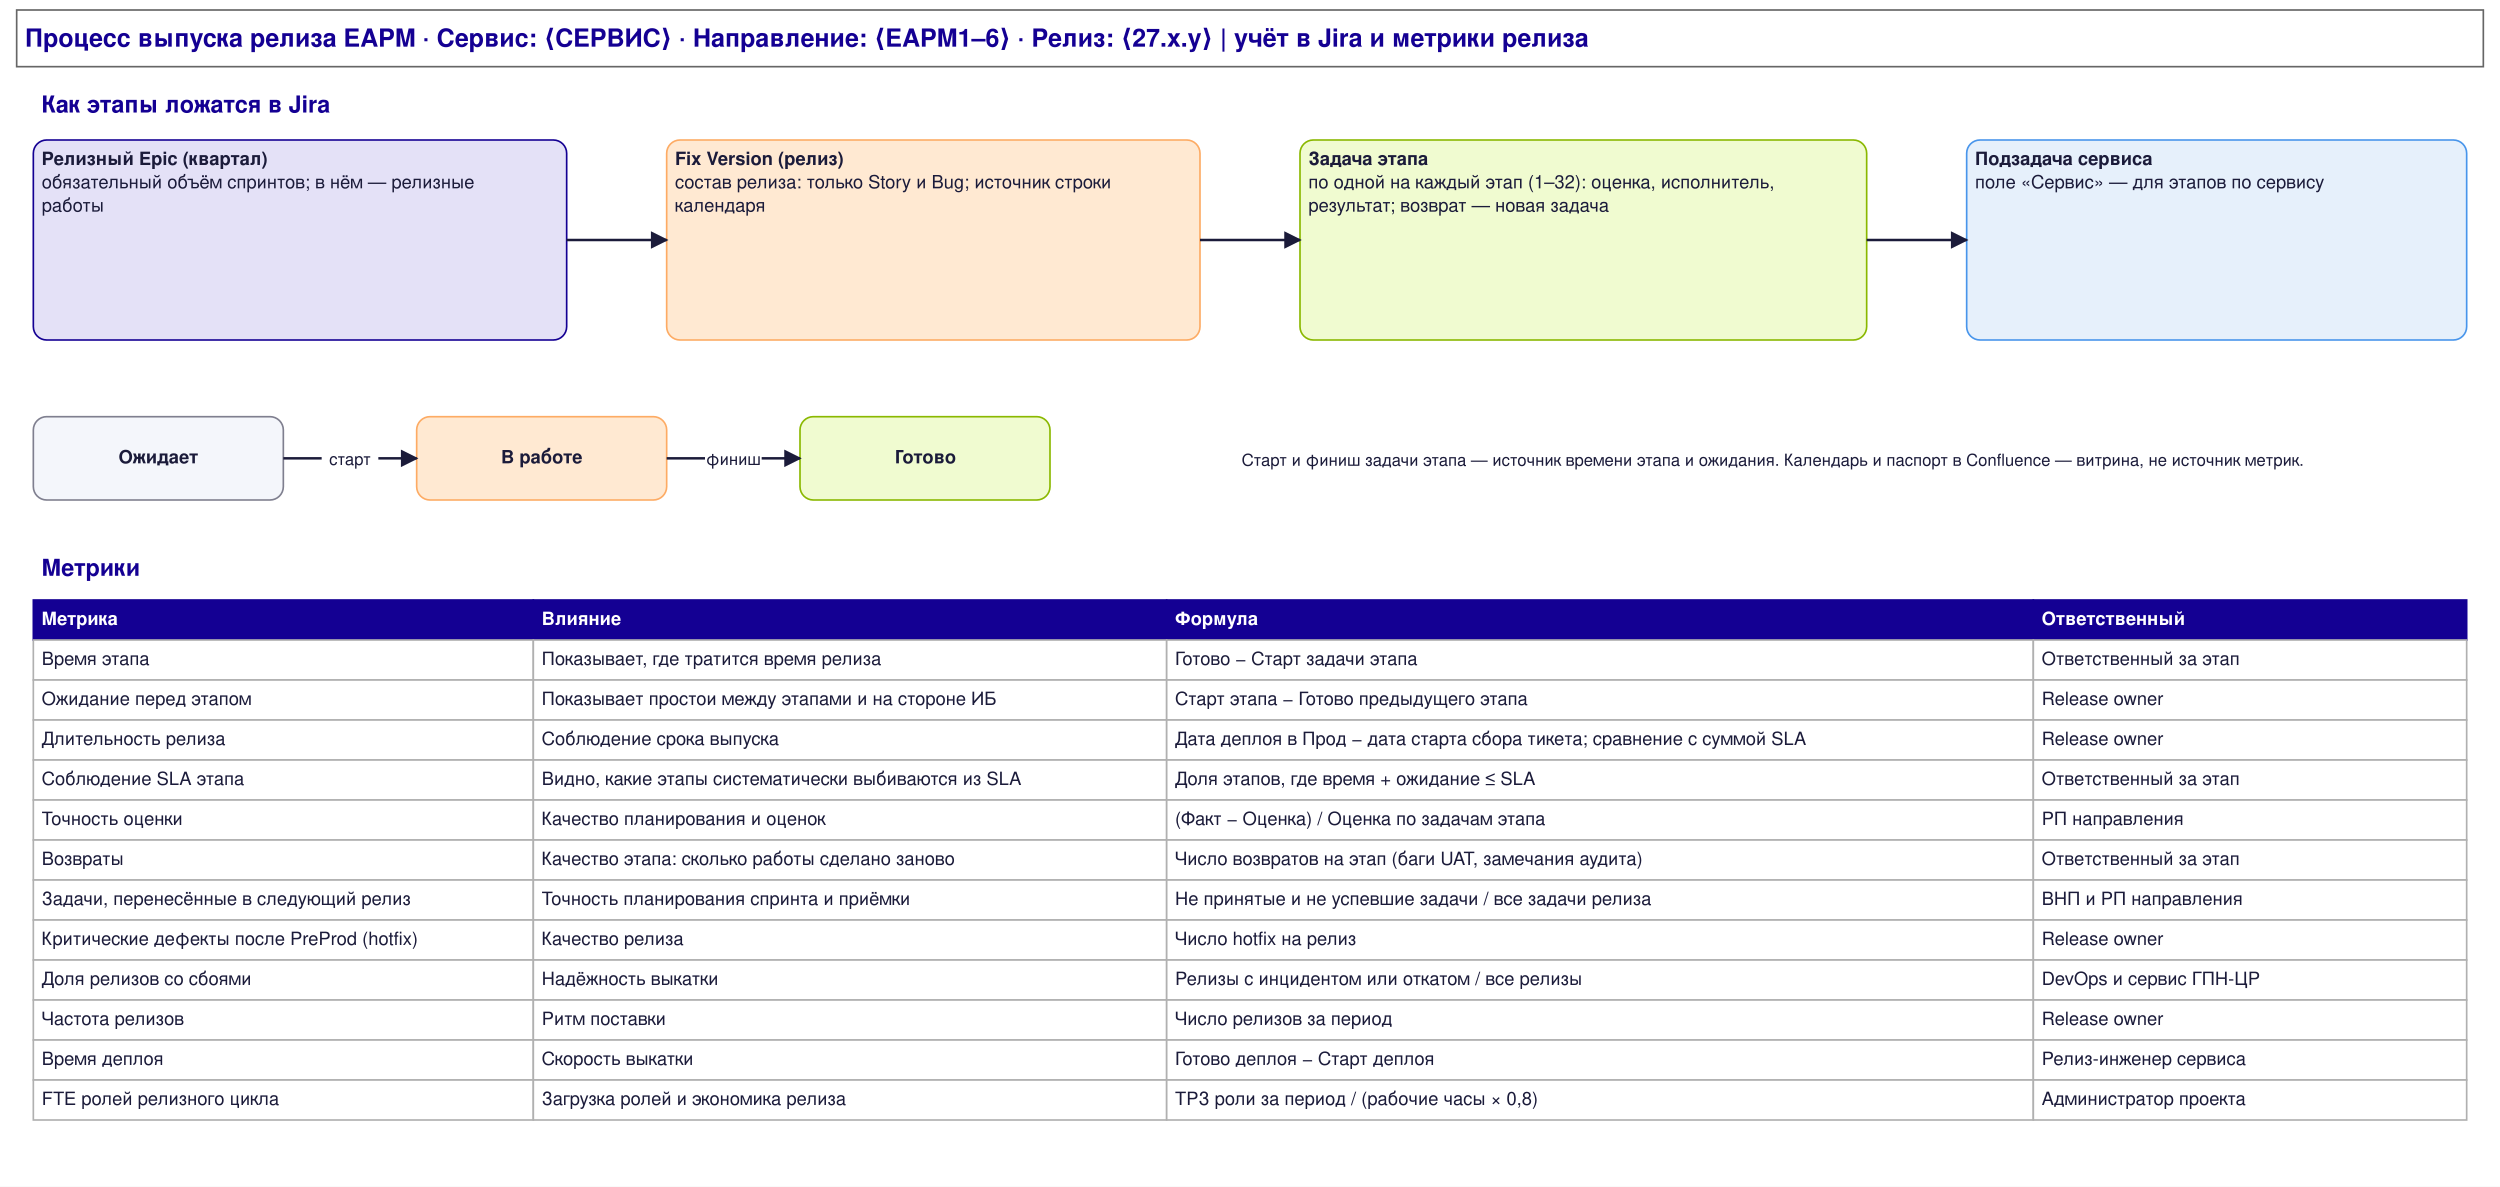
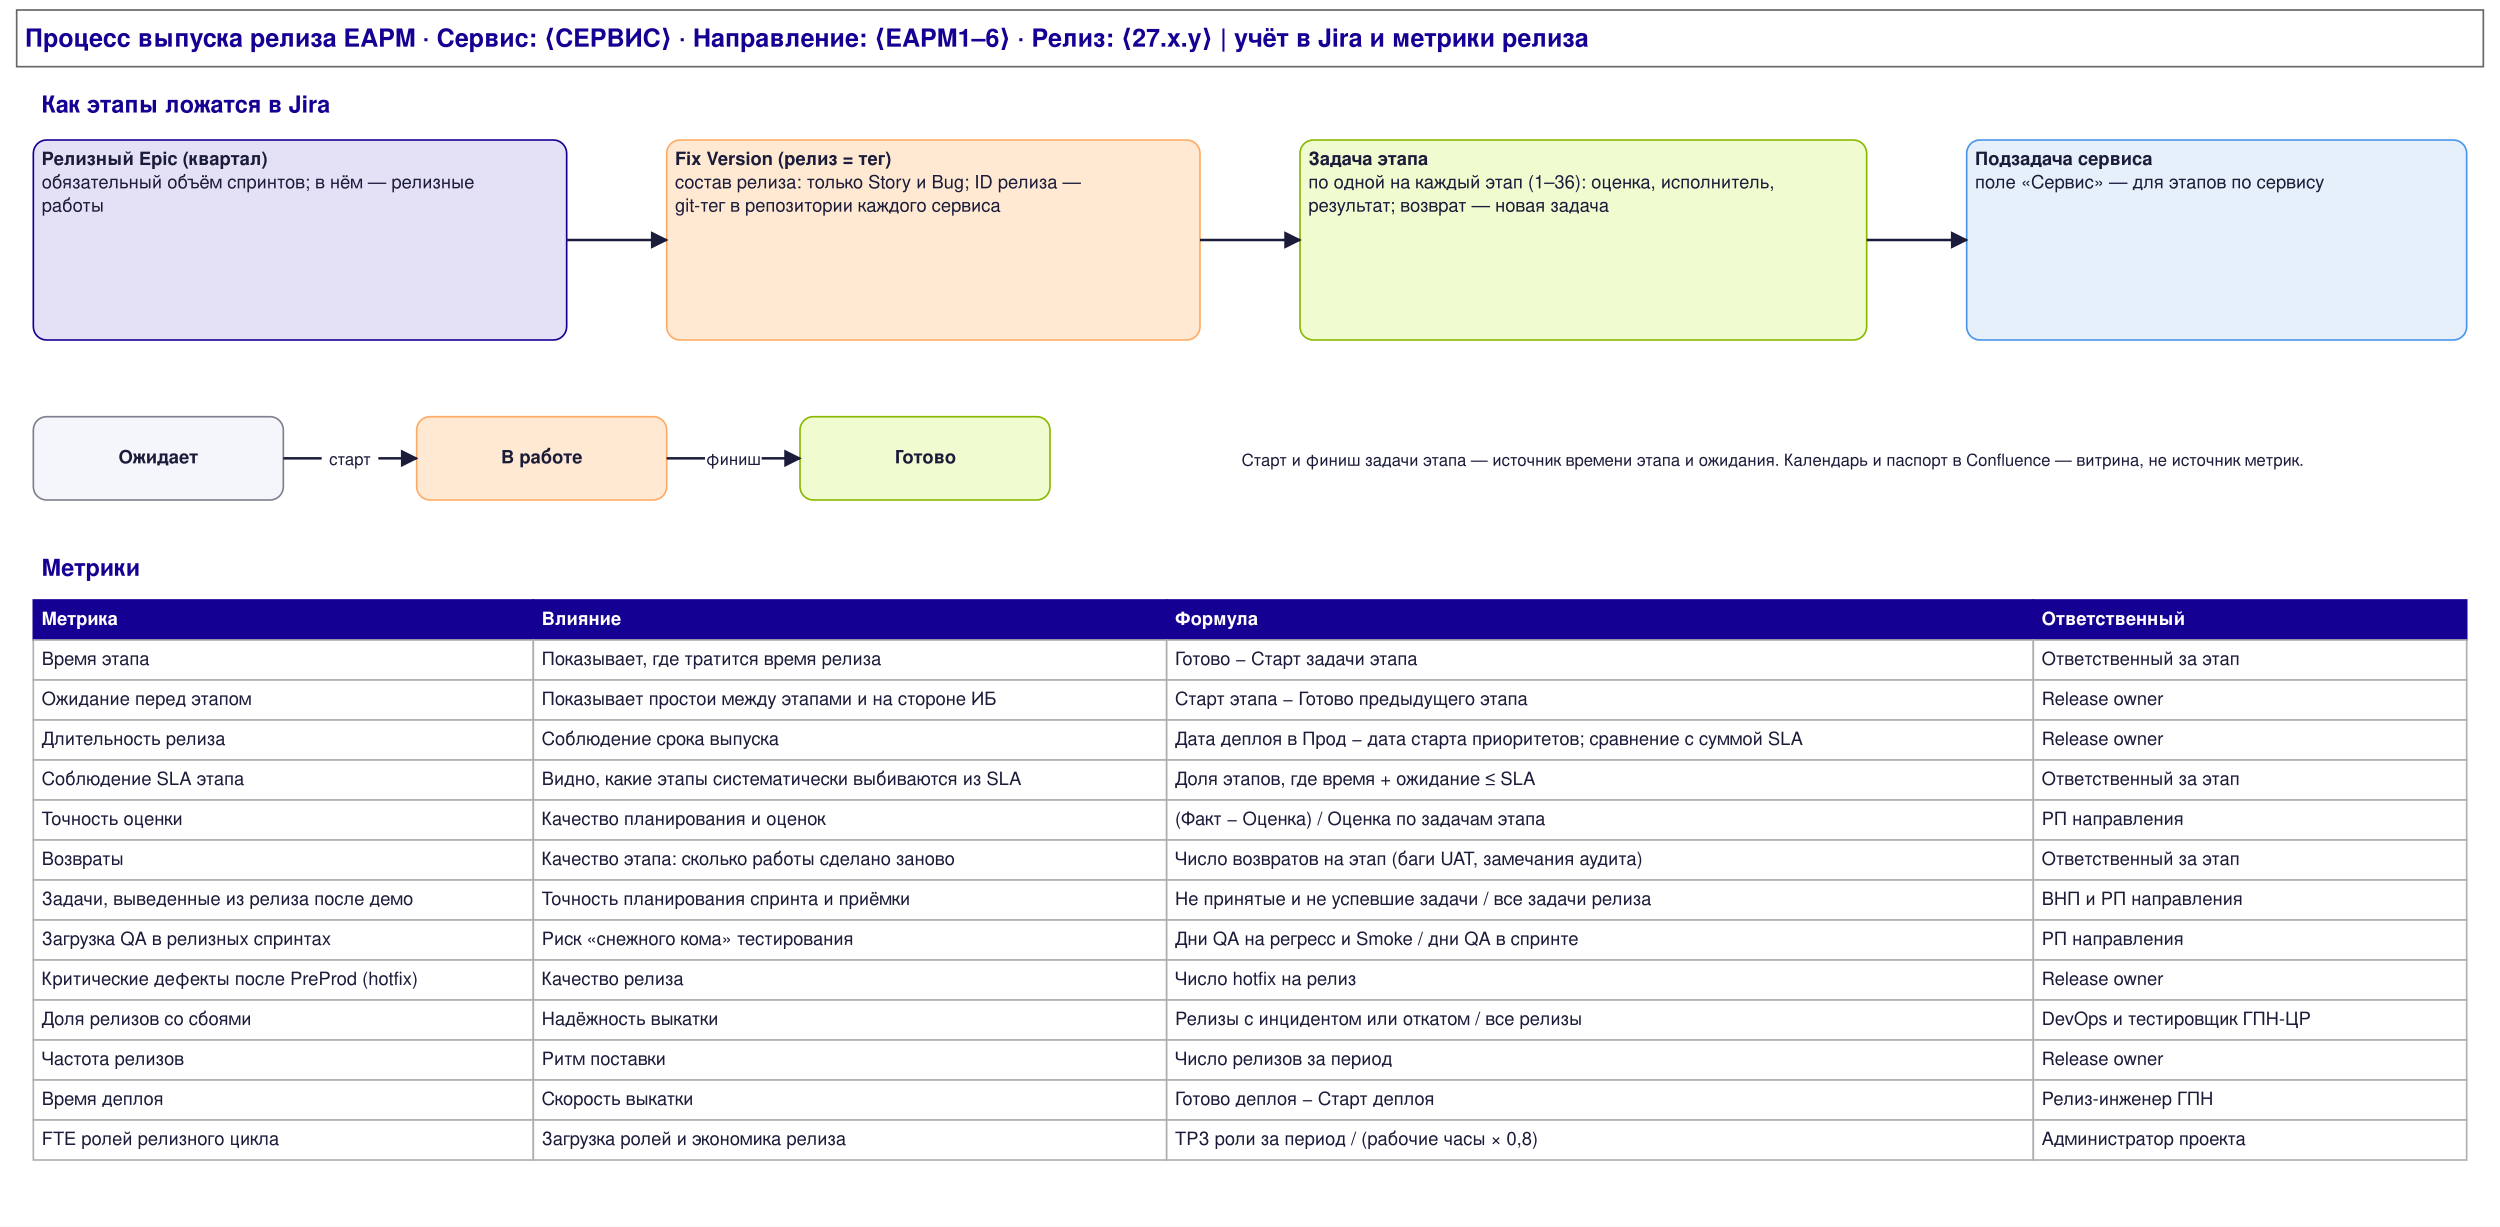
- <svg xmlns="http://www.w3.org/2000/svg" width="1500" height="712" viewBox="0 0 1500 712" font-family="Helvetica, Arial, sans-serif">
-   <rect width="1500" height="712" fill="#FFFFFF" />
+ <svg xmlns="http://www.w3.org/2000/svg" width="1500" height="736" viewBox="0 0 1500 736" font-family="Helvetica, Arial, sans-serif">
+   <rect width="1500" height="736" fill="#FFFFFF" />
  <defs>
    <marker id="m0" viewBox="0 0 10 10" refX="9" refY="5" markerWidth="7" markerHeight="7" orient="auto-start-reverse">
      <path d="M0,0 L10,5 L0,10 z" fill="#1B1B3A" />
    </marker>
  </defs>
  <rect x="10" y="6" width="1480" height="34" fill="#FFFFFF" stroke="#666666" stroke-width="1" />
  <text x="15" y="28" font-size="15" fill="#140093" text-anchor="start" font-weight="bold">Процесс выпуска релиза ЕАРМ · Сервис: ⟨СЕРВИС⟩ · Направление: ⟨ЕАРМ1–6⟩ · Релиз: ⟨27.x.y⟩   |   учёт в Jira и метрики релиза</text>
  <text x="25" y="67.5" font-size="14" fill="#140093" text-anchor="start" font-weight="bold">Как этапы ложатся в Jira</text>
  <rect x="20" y="84" width="320" height="120" rx="8" fill="#E4E1F7" stroke="#140093" stroke-width="1" />
  <text x="25" y="99" font-size="11" fill="#1B1B3A" text-anchor="start" font-weight="bold">Релизный Epic (квартал)</text>
  <text x="25" y="113" font-size="11" fill="#1B1B3A" text-anchor="start">обязательный объём спринтов; в нём — релизные</text>
  <text x="25" y="127" font-size="11" fill="#1B1B3A" text-anchor="start">работы</text>
  <rect x="400" y="84" width="320" height="120" rx="8" fill="#FFE9D2" stroke="#FDAB64" stroke-width="1" />
-   <text x="405" y="99" font-size="11" fill="#1B1B3A" text-anchor="start" font-weight="bold">Fix Version (релиз)</text>
-   <text x="405" y="113" font-size="11" fill="#1B1B3A" text-anchor="start">состав релиза: только Story и Bug; источник строки</text>
-   <text x="405" y="127" font-size="11" fill="#1B1B3A" text-anchor="start">календаря</text>
+   <text x="405" y="99" font-size="11" fill="#1B1B3A" text-anchor="start" font-weight="bold">Fix Version (релиз = тег)</text>
+   <text x="405" y="113" font-size="11" fill="#1B1B3A" text-anchor="start">состав релиза: только Story и Bug; ID релиза —</text>
+   <text x="405" y="127" font-size="11" fill="#1B1B3A" text-anchor="start">git-тег в репозитории каждого сервиса</text>
  <rect x="780" y="84" width="340" height="120" rx="8" fill="#F0FBD0" stroke="#8AB800" stroke-width="1" />
  <text x="785" y="99" font-size="11" fill="#1B1B3A" text-anchor="start" font-weight="bold">Задача этапа</text>
-   <text x="785" y="113" font-size="11" fill="#1B1B3A" text-anchor="start">по одной на каждый этап (1–32): оценка, исполнитель,</text>
+   <text x="785" y="113" font-size="11" fill="#1B1B3A" text-anchor="start">по одной на каждый этап (1–36): оценка, исполнитель,</text>
  <text x="785" y="127" font-size="11" fill="#1B1B3A" text-anchor="start">результат; возврат — новая задача</text>
  <rect x="1180" y="84" width="300" height="120" rx="8" fill="#E6F0FB" stroke="#4895EB" stroke-width="1" />
  <text x="1185" y="99" font-size="11" fill="#1B1B3A" text-anchor="start" font-weight="bold">Подзадача сервиса</text>
  <text x="1185" y="113" font-size="11" fill="#1B1B3A" text-anchor="start">поле «Сервис» — для этапов по сервису</text>
  <rect x="20" y="250" width="150" height="50" rx="8" fill="#F4F6FB" stroke="#7F7F8F" stroke-width="1" />
  <text x="95" y="278" font-size="11" fill="#1B1B3A" text-anchor="middle" font-weight="bold">Ожидает</text>
  <rect x="250" y="250" width="150" height="50" rx="8" fill="#FFE9D2" stroke="#FDAB64" stroke-width="1" />
  <text x="325" y="278" font-size="11" fill="#1B1B3A" text-anchor="middle" font-weight="bold">В работе</text>
  <rect x="480" y="250" width="150" height="50" rx="8" fill="#F0FBD0" stroke="#8AB800" stroke-width="1" />
  <text x="555" y="278" font-size="11" fill="#1B1B3A" text-anchor="middle" font-weight="bold">Готово</text>
  <text x="745" y="279.5" font-size="10" fill="#1B1B3A" text-anchor="start">Старт и финиш задачи этапа — источник времени этапа и ожидания. Календарь и паспорт в Confluence — витрина, не источник метрик.</text>
  <text x="25" y="345.5" font-size="14" fill="#140093" text-anchor="start" font-weight="bold">Метрики</text>
  <rect x="20" y="360" width="300" height="24" fill="#140093" stroke="#140093" stroke-width="1" />
  <text x="25" y="375" font-size="11" fill="#FFFFFF" text-anchor="start" font-weight="bold">Метрика</text>
  <rect x="320" y="360" width="380" height="24" fill="#140093" stroke="#140093" stroke-width="1" />
  <text x="325" y="375" font-size="11" fill="#FFFFFF" text-anchor="start" font-weight="bold">Влияние</text>
  <rect x="700" y="360" width="520" height="24" fill="#140093" stroke="#140093" stroke-width="1" />
  <text x="705" y="375" font-size="11" fill="#FFFFFF" text-anchor="start" font-weight="bold">Формула</text>
  <rect x="1220" y="360" width="260" height="24" fill="#140093" stroke="#140093" stroke-width="1" />
  <text x="1225" y="375" font-size="11" fill="#FFFFFF" text-anchor="start" font-weight="bold">Ответственный</text>
  <rect x="20" y="384" width="300" height="24" fill="#FFFFFF" stroke="#B0B0B0" stroke-width="1" />
  <text x="25" y="399" font-size="11" fill="#1B1B3A" text-anchor="start">Время этапа</text>
  <rect x="320" y="384" width="380" height="24" fill="#FFFFFF" stroke="#B0B0B0" stroke-width="1" />
  <text x="325" y="399" font-size="11" fill="#1B1B3A" text-anchor="start">Показывает, где тратится время релиза</text>
  <rect x="700" y="384" width="520" height="24" fill="#FFFFFF" stroke="#B0B0B0" stroke-width="1" />
  <text x="705" y="399" font-size="11" fill="#1B1B3A" text-anchor="start">Готово − Старт задачи этапа</text>
  <rect x="1220" y="384" width="260" height="24" fill="#FFFFFF" stroke="#B0B0B0" stroke-width="1" />
  <text x="1225" y="399" font-size="11" fill="#1B1B3A" text-anchor="start">Ответственный за этап</text>
  <rect x="20" y="408" width="300" height="24" fill="#FFFFFF" stroke="#B0B0B0" stroke-width="1" />
  <text x="25" y="423" font-size="11" fill="#1B1B3A" text-anchor="start">Ожидание перед этапом</text>
  <rect x="320" y="408" width="380" height="24" fill="#FFFFFF" stroke="#B0B0B0" stroke-width="1" />
  <text x="325" y="423" font-size="11" fill="#1B1B3A" text-anchor="start">Показывает простои между этапами и на стороне ИБ</text>
  <rect x="700" y="408" width="520" height="24" fill="#FFFFFF" stroke="#B0B0B0" stroke-width="1" />
  <text x="705" y="423" font-size="11" fill="#1B1B3A" text-anchor="start">Старт этапа − Готово предыдущего этапа</text>
  <rect x="1220" y="408" width="260" height="24" fill="#FFFFFF" stroke="#B0B0B0" stroke-width="1" />
  <text x="1225" y="423" font-size="11" fill="#1B1B3A" text-anchor="start">Release owner</text>
  <rect x="20" y="432" width="300" height="24" fill="#FFFFFF" stroke="#B0B0B0" stroke-width="1" />
  <text x="25" y="447" font-size="11" fill="#1B1B3A" text-anchor="start">Длительность релиза</text>
  <rect x="320" y="432" width="380" height="24" fill="#FFFFFF" stroke="#B0B0B0" stroke-width="1" />
  <text x="325" y="447" font-size="11" fill="#1B1B3A" text-anchor="start">Соблюдение срока выпуска</text>
  <rect x="700" y="432" width="520" height="24" fill="#FFFFFF" stroke="#B0B0B0" stroke-width="1" />
-   <text x="705" y="447" font-size="11" fill="#1B1B3A" text-anchor="start">Дата деплоя в Прод − дата старта сбора тикета; сравнение с суммой SLA</text>
+   <text x="705" y="447" font-size="11" fill="#1B1B3A" text-anchor="start">Дата деплоя в Прод − дата старта приоритетов; сравнение с суммой SLA</text>
  <rect x="1220" y="432" width="260" height="24" fill="#FFFFFF" stroke="#B0B0B0" stroke-width="1" />
  <text x="1225" y="447" font-size="11" fill="#1B1B3A" text-anchor="start">Release owner</text>
  <rect x="20" y="456" width="300" height="24" fill="#FFFFFF" stroke="#B0B0B0" stroke-width="1" />
  <text x="25" y="471" font-size="11" fill="#1B1B3A" text-anchor="start">Соблюдение SLA этапа</text>
  <rect x="320" y="456" width="380" height="24" fill="#FFFFFF" stroke="#B0B0B0" stroke-width="1" />
  <text x="325" y="471" font-size="11" fill="#1B1B3A" text-anchor="start">Видно, какие этапы систематически выбиваются из SLA</text>
  <rect x="700" y="456" width="520" height="24" fill="#FFFFFF" stroke="#B0B0B0" stroke-width="1" />
  <text x="705" y="471" font-size="11" fill="#1B1B3A" text-anchor="start">Доля этапов, где время + ожидание ≤ SLA</text>
  <rect x="1220" y="456" width="260" height="24" fill="#FFFFFF" stroke="#B0B0B0" stroke-width="1" />
  <text x="1225" y="471" font-size="11" fill="#1B1B3A" text-anchor="start">Ответственный за этап</text>
  <rect x="20" y="480" width="300" height="24" fill="#FFFFFF" stroke="#B0B0B0" stroke-width="1" />
  <text x="25" y="495" font-size="11" fill="#1B1B3A" text-anchor="start">Точность оценки</text>
  <rect x="320" y="480" width="380" height="24" fill="#FFFFFF" stroke="#B0B0B0" stroke-width="1" />
  <text x="325" y="495" font-size="11" fill="#1B1B3A" text-anchor="start">Качество планирования и оценок</text>
  <rect x="700" y="480" width="520" height="24" fill="#FFFFFF" stroke="#B0B0B0" stroke-width="1" />
  <text x="705" y="495" font-size="11" fill="#1B1B3A" text-anchor="start">(Факт − Оценка) / Оценка по задачам этапа</text>
  <rect x="1220" y="480" width="260" height="24" fill="#FFFFFF" stroke="#B0B0B0" stroke-width="1" />
  <text x="1225" y="495" font-size="11" fill="#1B1B3A" text-anchor="start">РП направления</text>
  <rect x="20" y="504" width="300" height="24" fill="#FFFFFF" stroke="#B0B0B0" stroke-width="1" />
  <text x="25" y="519" font-size="11" fill="#1B1B3A" text-anchor="start">Возвраты</text>
  <rect x="320" y="504" width="380" height="24" fill="#FFFFFF" stroke="#B0B0B0" stroke-width="1" />
  <text x="325" y="519" font-size="11" fill="#1B1B3A" text-anchor="start">Качество этапа: сколько работы сделано заново</text>
  <rect x="700" y="504" width="520" height="24" fill="#FFFFFF" stroke="#B0B0B0" stroke-width="1" />
  <text x="705" y="519" font-size="11" fill="#1B1B3A" text-anchor="start">Число возвратов на этап (баги UAT, замечания аудита)</text>
  <rect x="1220" y="504" width="260" height="24" fill="#FFFFFF" stroke="#B0B0B0" stroke-width="1" />
  <text x="1225" y="519" font-size="11" fill="#1B1B3A" text-anchor="start">Ответственный за этап</text>
  <rect x="20" y="528" width="300" height="24" fill="#FFFFFF" stroke="#B0B0B0" stroke-width="1" />
-   <text x="25" y="543" font-size="11" fill="#1B1B3A" text-anchor="start">Задачи, перенесённые в следующий релиз</text>
+   <text x="25" y="543" font-size="11" fill="#1B1B3A" text-anchor="start">Задачи, выведенные из релиза после демо</text>
  <rect x="320" y="528" width="380" height="24" fill="#FFFFFF" stroke="#B0B0B0" stroke-width="1" />
  <text x="325" y="543" font-size="11" fill="#1B1B3A" text-anchor="start">Точность планирования спринта и приёмки</text>
  <rect x="700" y="528" width="520" height="24" fill="#FFFFFF" stroke="#B0B0B0" stroke-width="1" />
  <text x="705" y="543" font-size="11" fill="#1B1B3A" text-anchor="start">Не принятые и не успевшие задачи / все задачи релиза</text>
  <rect x="1220" y="528" width="260" height="24" fill="#FFFFFF" stroke="#B0B0B0" stroke-width="1" />
  <text x="1225" y="543" font-size="11" fill="#1B1B3A" text-anchor="start">ВНП и РП направления</text>
  <rect x="20" y="552" width="300" height="24" fill="#FFFFFF" stroke="#B0B0B0" stroke-width="1" />
-   <text x="25" y="567" font-size="11" fill="#1B1B3A" text-anchor="start">Критические дефекты после PreProd (hotfix)</text>
+   <text x="25" y="567" font-size="11" fill="#1B1B3A" text-anchor="start">Загрузка QA в релизных спринтах</text>
  <rect x="320" y="552" width="380" height="24" fill="#FFFFFF" stroke="#B0B0B0" stroke-width="1" />
-   <text x="325" y="567" font-size="11" fill="#1B1B3A" text-anchor="start">Качество релиза</text>
+   <text x="325" y="567" font-size="11" fill="#1B1B3A" text-anchor="start">Риск «снежного кома» тестирования</text>
  <rect x="700" y="552" width="520" height="24" fill="#FFFFFF" stroke="#B0B0B0" stroke-width="1" />
-   <text x="705" y="567" font-size="11" fill="#1B1B3A" text-anchor="start">Число hotfix на релиз</text>
+   <text x="705" y="567" font-size="11" fill="#1B1B3A" text-anchor="start">Дни QA на регресс и Smoke / дни QA в спринте</text>
  <rect x="1220" y="552" width="260" height="24" fill="#FFFFFF" stroke="#B0B0B0" stroke-width="1" />
-   <text x="1225" y="567" font-size="11" fill="#1B1B3A" text-anchor="start">Release owner</text>
+   <text x="1225" y="567" font-size="11" fill="#1B1B3A" text-anchor="start">РП направления</text>
  <rect x="20" y="576" width="300" height="24" fill="#FFFFFF" stroke="#B0B0B0" stroke-width="1" />
-   <text x="25" y="591" font-size="11" fill="#1B1B3A" text-anchor="start">Доля релизов со сбоями</text>
+   <text x="25" y="591" font-size="11" fill="#1B1B3A" text-anchor="start">Критические дефекты после PreProd (hotfix)</text>
  <rect x="320" y="576" width="380" height="24" fill="#FFFFFF" stroke="#B0B0B0" stroke-width="1" />
-   <text x="325" y="591" font-size="11" fill="#1B1B3A" text-anchor="start">Надёжность выкатки</text>
+   <text x="325" y="591" font-size="11" fill="#1B1B3A" text-anchor="start">Качество релиза</text>
  <rect x="700" y="576" width="520" height="24" fill="#FFFFFF" stroke="#B0B0B0" stroke-width="1" />
-   <text x="705" y="591" font-size="11" fill="#1B1B3A" text-anchor="start">Релизы с инцидентом или откатом / все релизы</text>
+   <text x="705" y="591" font-size="11" fill="#1B1B3A" text-anchor="start">Число hotfix на релиз</text>
  <rect x="1220" y="576" width="260" height="24" fill="#FFFFFF" stroke="#B0B0B0" stroke-width="1" />
-   <text x="1225" y="591" font-size="11" fill="#1B1B3A" text-anchor="start">DevOps и сервис ГПН-ЦР</text>
+   <text x="1225" y="591" font-size="11" fill="#1B1B3A" text-anchor="start">Release owner</text>
  <rect x="20" y="600" width="300" height="24" fill="#FFFFFF" stroke="#B0B0B0" stroke-width="1" />
-   <text x="25" y="615" font-size="11" fill="#1B1B3A" text-anchor="start">Частота релизов</text>
+   <text x="25" y="615" font-size="11" fill="#1B1B3A" text-anchor="start">Доля релизов со сбоями</text>
  <rect x="320" y="600" width="380" height="24" fill="#FFFFFF" stroke="#B0B0B0" stroke-width="1" />
-   <text x="325" y="615" font-size="11" fill="#1B1B3A" text-anchor="start">Ритм поставки</text>
+   <text x="325" y="615" font-size="11" fill="#1B1B3A" text-anchor="start">Надёжность выкатки</text>
  <rect x="700" y="600" width="520" height="24" fill="#FFFFFF" stroke="#B0B0B0" stroke-width="1" />
-   <text x="705" y="615" font-size="11" fill="#1B1B3A" text-anchor="start">Число релизов за период</text>
+   <text x="705" y="615" font-size="11" fill="#1B1B3A" text-anchor="start">Релизы с инцидентом или откатом / все релизы</text>
  <rect x="1220" y="600" width="260" height="24" fill="#FFFFFF" stroke="#B0B0B0" stroke-width="1" />
-   <text x="1225" y="615" font-size="11" fill="#1B1B3A" text-anchor="start">Release owner</text>
+   <text x="1225" y="615" font-size="11" fill="#1B1B3A" text-anchor="start">DevOps и тестировщик ГПН-ЦР</text>
  <rect x="20" y="624" width="300" height="24" fill="#FFFFFF" stroke="#B0B0B0" stroke-width="1" />
-   <text x="25" y="639" font-size="11" fill="#1B1B3A" text-anchor="start">Время деплоя</text>
+   <text x="25" y="639" font-size="11" fill="#1B1B3A" text-anchor="start">Частота релизов</text>
  <rect x="320" y="624" width="380" height="24" fill="#FFFFFF" stroke="#B0B0B0" stroke-width="1" />
-   <text x="325" y="639" font-size="11" fill="#1B1B3A" text-anchor="start">Скорость выкатки</text>
+   <text x="325" y="639" font-size="11" fill="#1B1B3A" text-anchor="start">Ритм поставки</text>
  <rect x="700" y="624" width="520" height="24" fill="#FFFFFF" stroke="#B0B0B0" stroke-width="1" />
-   <text x="705" y="639" font-size="11" fill="#1B1B3A" text-anchor="start">Готово деплоя − Старт деплоя</text>
+   <text x="705" y="639" font-size="11" fill="#1B1B3A" text-anchor="start">Число релизов за период</text>
  <rect x="1220" y="624" width="260" height="24" fill="#FFFFFF" stroke="#B0B0B0" stroke-width="1" />
-   <text x="1225" y="639" font-size="11" fill="#1B1B3A" text-anchor="start">Релиз-инженер сервиса</text>
+   <text x="1225" y="639" font-size="11" fill="#1B1B3A" text-anchor="start">Release owner</text>
  <rect x="20" y="648" width="300" height="24" fill="#FFFFFF" stroke="#B0B0B0" stroke-width="1" />
-   <text x="25" y="663" font-size="11" fill="#1B1B3A" text-anchor="start">FTE ролей релизного цикла</text>
+   <text x="25" y="663" font-size="11" fill="#1B1B3A" text-anchor="start">Время деплоя</text>
  <rect x="320" y="648" width="380" height="24" fill="#FFFFFF" stroke="#B0B0B0" stroke-width="1" />
-   <text x="325" y="663" font-size="11" fill="#1B1B3A" text-anchor="start">Загрузка ролей и экономика релиза</text>
+   <text x="325" y="663" font-size="11" fill="#1B1B3A" text-anchor="start">Скорость выкатки</text>
  <rect x="700" y="648" width="520" height="24" fill="#FFFFFF" stroke="#B0B0B0" stroke-width="1" />
-   <text x="705" y="663" font-size="11" fill="#1B1B3A" text-anchor="start">ТРЗ роли за период / (рабочие часы × 0,8)</text>
+   <text x="705" y="663" font-size="11" fill="#1B1B3A" text-anchor="start">Готово деплоя − Старт деплоя</text>
  <rect x="1220" y="648" width="260" height="24" fill="#FFFFFF" stroke="#B0B0B0" stroke-width="1" />
-   <text x="1225" y="663" font-size="11" fill="#1B1B3A" text-anchor="start">Администратор проекта</text>
+   <text x="1225" y="663" font-size="11" fill="#1B1B3A" text-anchor="start">Релиз-инженер ГПН</text>
+   <rect x="20" y="672" width="300" height="24" fill="#FFFFFF" stroke="#B0B0B0" stroke-width="1" />
+   <text x="25" y="687" font-size="11" fill="#1B1B3A" text-anchor="start">FTE ролей релизного цикла</text>
+   <rect x="320" y="672" width="380" height="24" fill="#FFFFFF" stroke="#B0B0B0" stroke-width="1" />
+   <text x="325" y="687" font-size="11" fill="#1B1B3A" text-anchor="start">Загрузка ролей и экономика релиза</text>
+   <rect x="700" y="672" width="520" height="24" fill="#FFFFFF" stroke="#B0B0B0" stroke-width="1" />
+   <text x="705" y="687" font-size="11" fill="#1B1B3A" text-anchor="start">ТРЗ роли за период / (рабочие часы × 0,8)</text>
+   <rect x="1220" y="672" width="260" height="24" fill="#FFFFFF" stroke="#B0B0B0" stroke-width="1" />
+   <text x="1225" y="687" font-size="11" fill="#1B1B3A" text-anchor="start">Администратор проекта</text>
  <polyline points="340,144 400,144" fill="none" stroke="#1B1B3A" stroke-width="1.5" marker-end="url(#m0)" />
  <polyline points="720,144 780,144" fill="none" stroke="#1B1B3A" stroke-width="1.5" marker-end="url(#m0)" />
  <polyline points="1120,144 1180,144" fill="none" stroke="#1B1B3A" stroke-width="1.5" marker-end="url(#m0)" />
  <polyline points="170,275 250,275" fill="none" stroke="#1B1B3A" stroke-width="1.5" marker-end="url(#m0)" />
  <rect x="193" y="267" width="34" height="16" fill="#FFFFFF" />
  <text x="210" y="279" font-size="10" fill="#1B1B3A" text-anchor="middle">старт</text>
  <polyline points="400,275 480,275" fill="none" stroke="#1B1B3A" stroke-width="1.5" marker-end="url(#m0)" />
  <rect x="423" y="267" width="34" height="16" fill="#FFFFFF" />
  <text x="440" y="279" font-size="10" fill="#1B1B3A" text-anchor="middle">финиш</text>
</svg>
